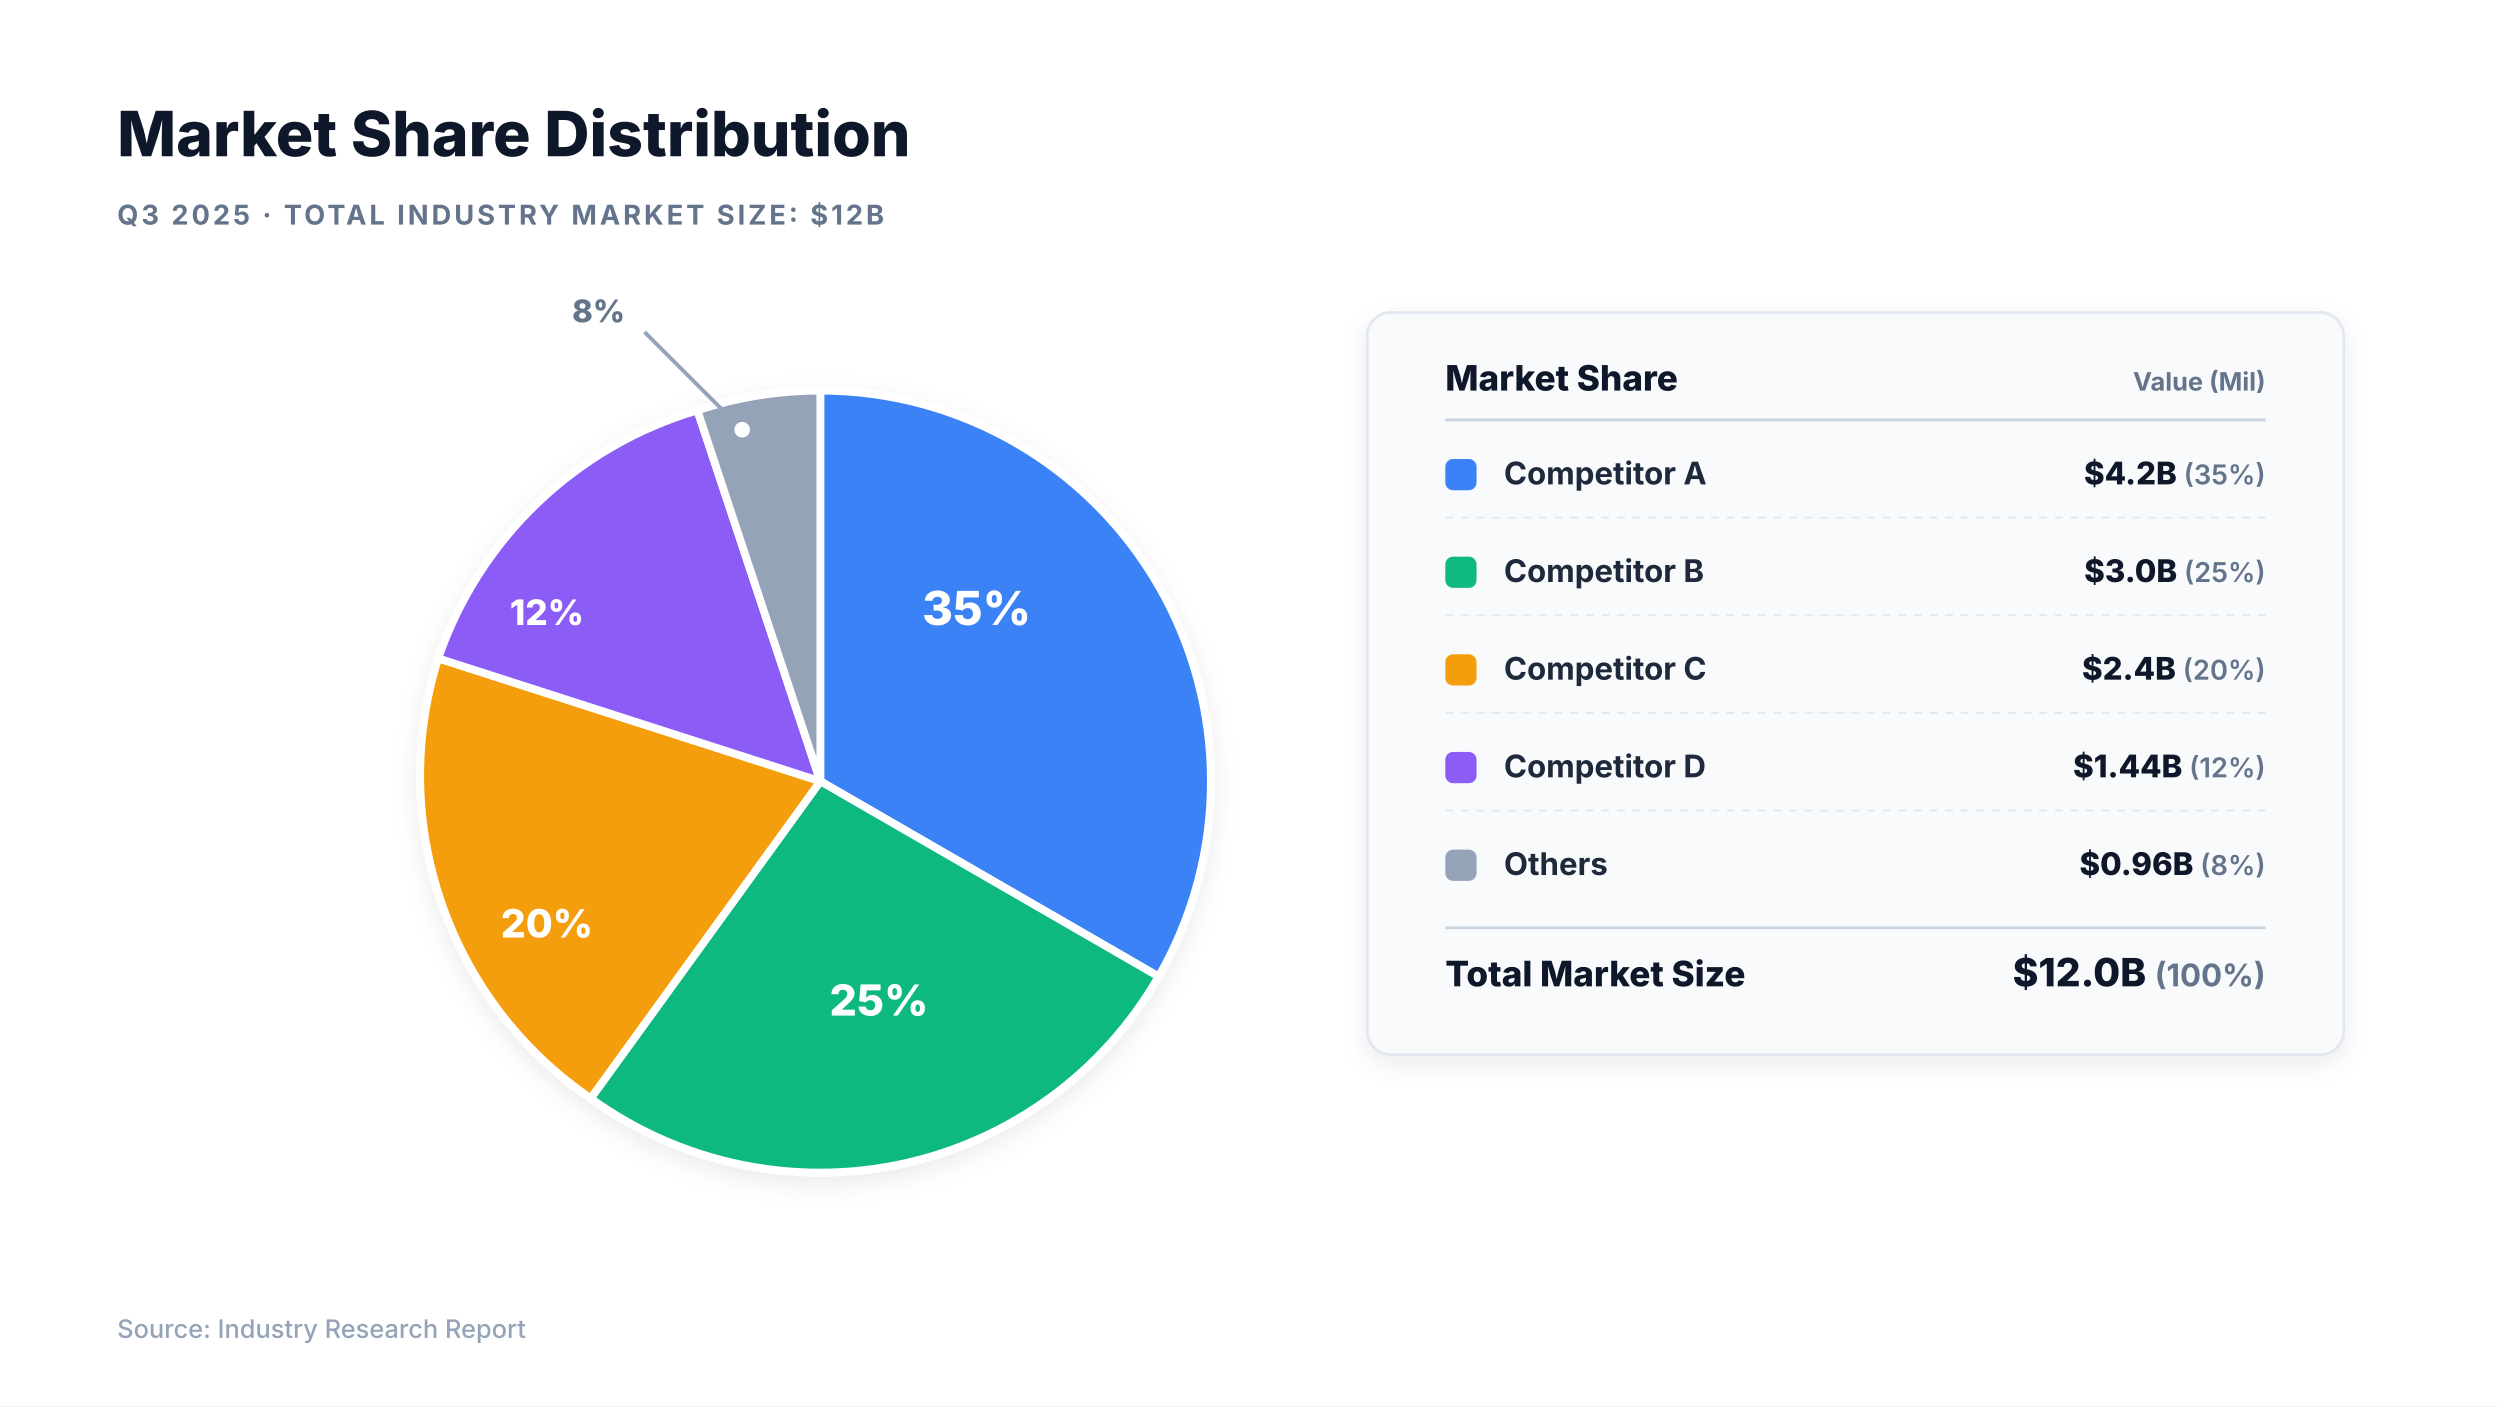
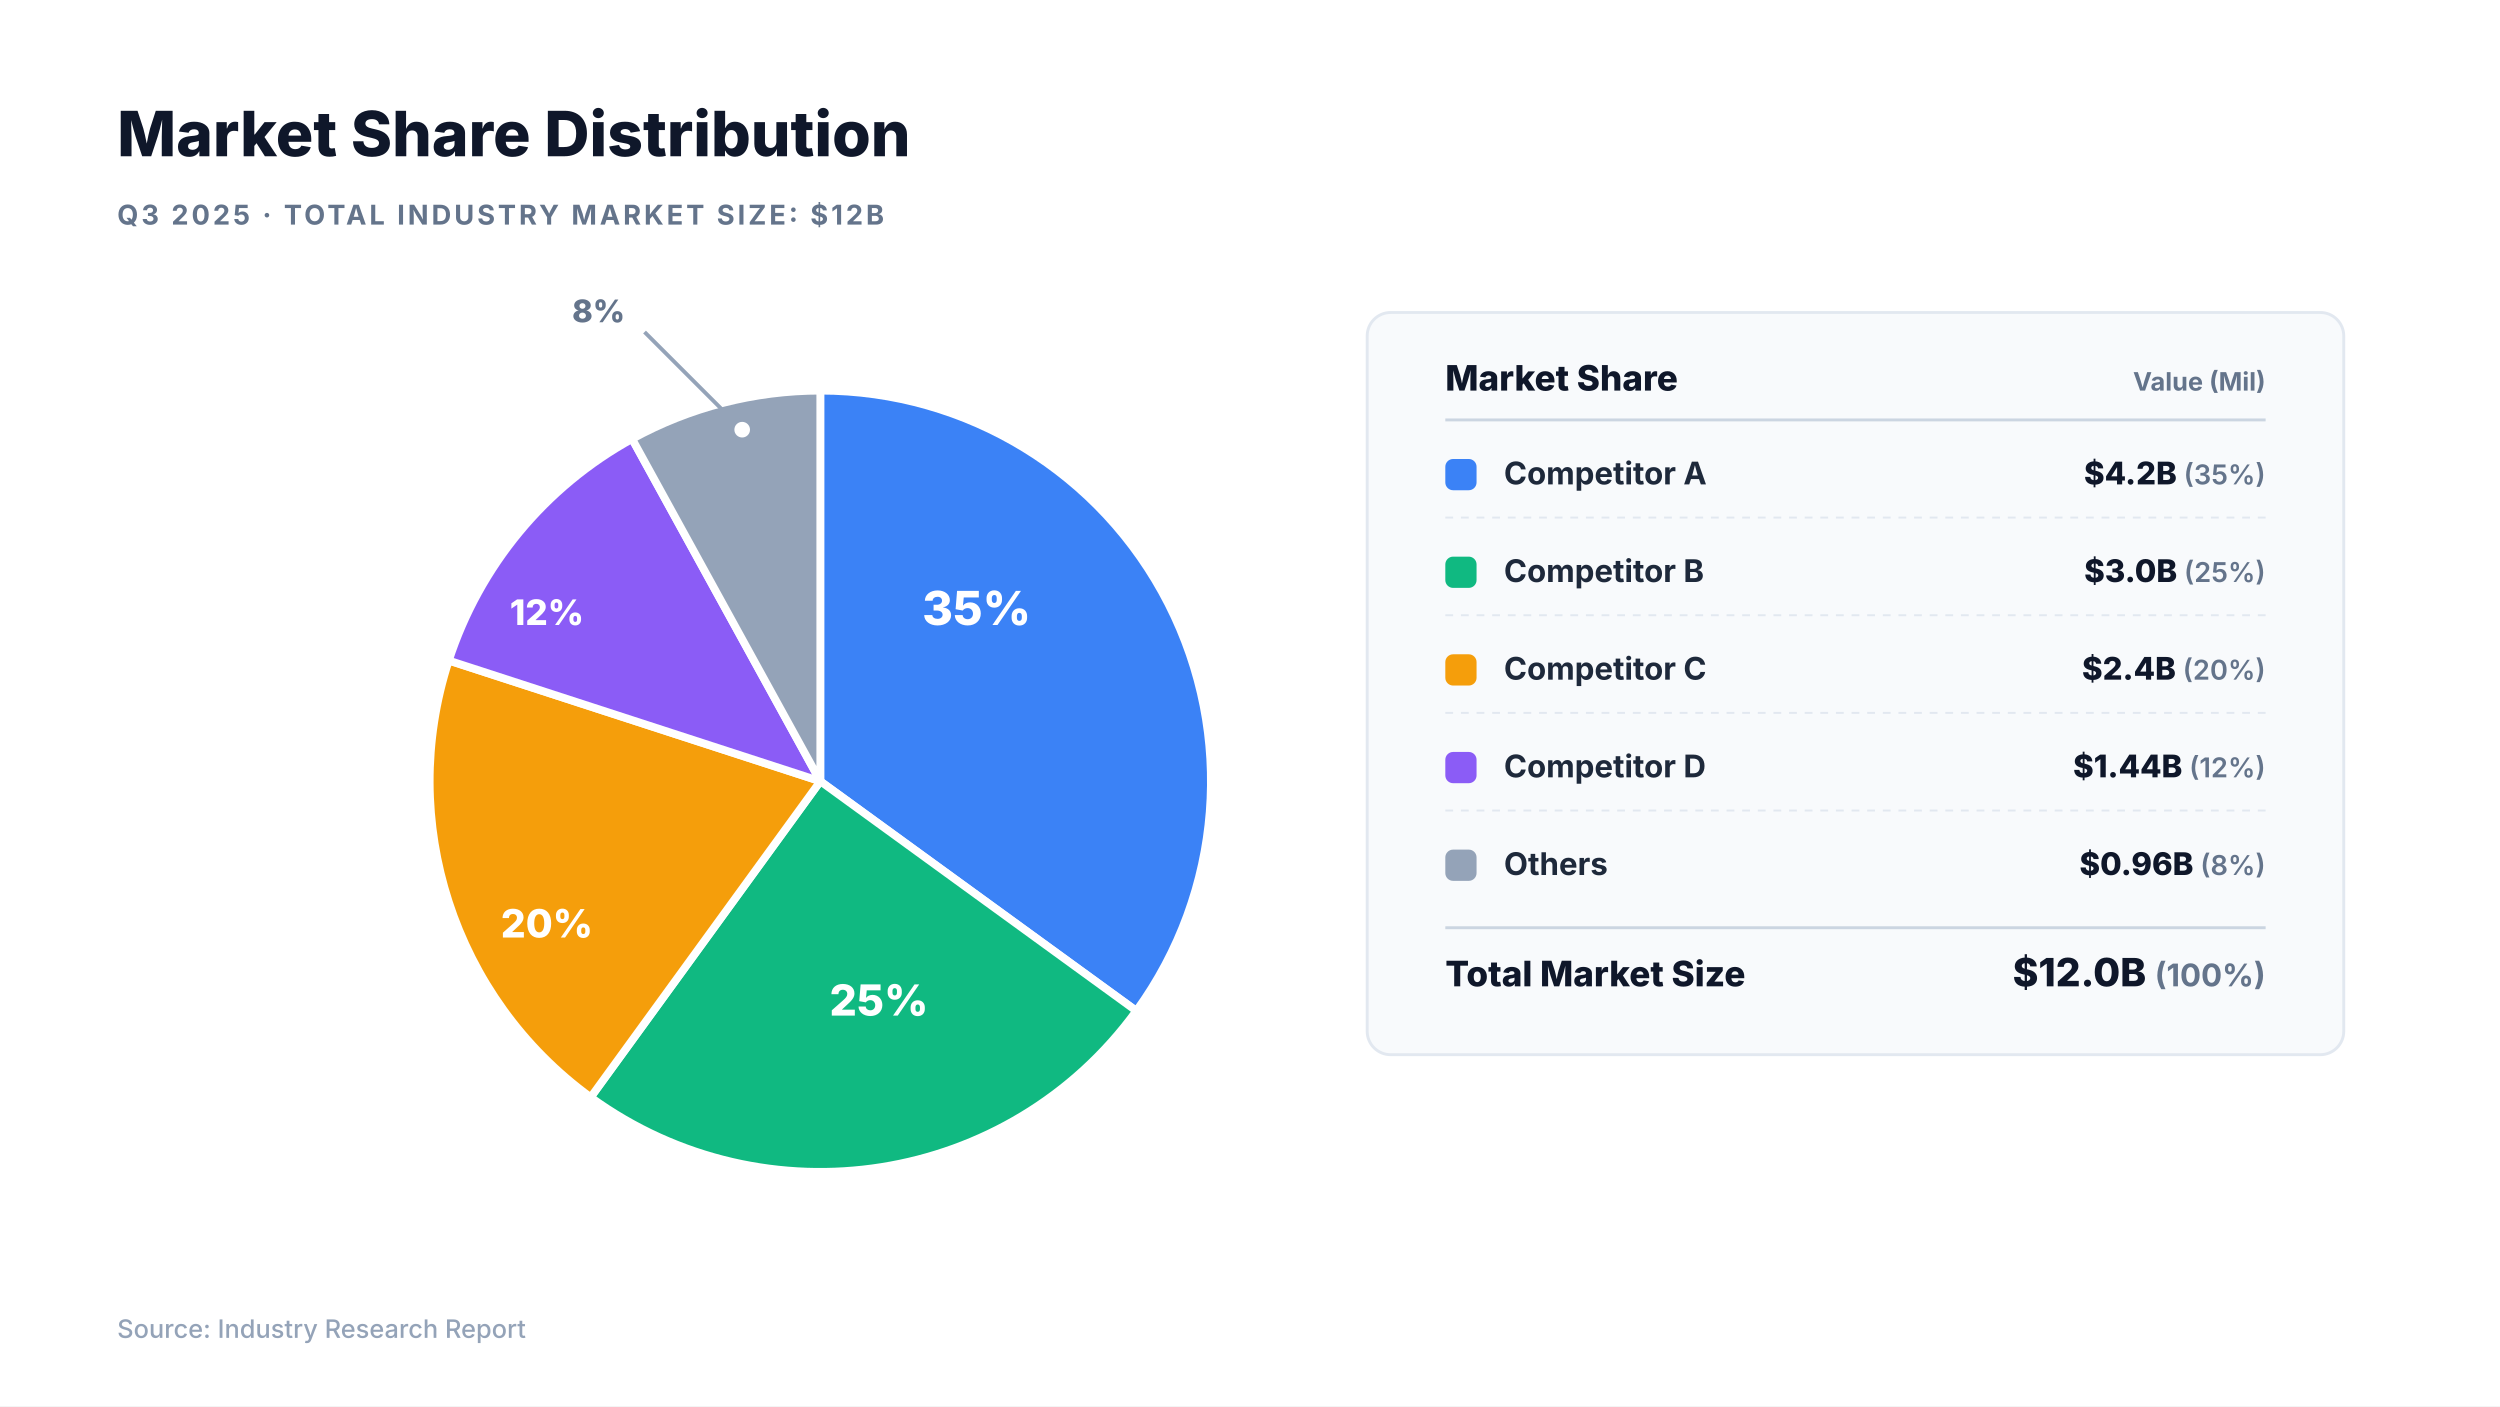
- <svg xmlns="http://www.w3.org/2000/svg" viewBox="0 0 1280 720" width="1280" height="720">
-   <defs>
-     <filter id="softShadow" x="-10%" y="-10%" width="120%" height="120%">
-       <feGaussianBlur in="SourceAlpha" stdDeviation="6" />
-       <feOffset dx="0" dy="4" result="offsetblur" />
-       <feFlood flood-color="#0F172A" flood-opacity="0.08" result="shadowColor" />
-       <feComposite in="shadowColor" in2="offsetblur" operator="in" result="shadow" />
-       <feMerge>
-         <feMergeNode in="shadow" />
-         <feMergeNode in="SourceGraphic" />
-       </feMerge>
-     </filter>
-   </defs>
+ <svg xmlns="http://www.w3.org/2000/svg" viewBox="0 0 1280 720" width="1280" height="720" font-family="-apple-system, BlinkMacSystemFont, 'Segoe UI', sans-serif" font-size="12">
  <rect width="1280" height="720" fill="#FFFFFF" />
-   <text x="60" y="80" font-family="-apple-system, BlinkMacSystemFont, 'Segoe UI', sans-serif" font-size="32" font-weight="800" fill="#0F172A">Market Share Distribution</text>
-   <text x="60" y="115" font-family="-apple-system, BlinkMacSystemFont, 'Segoe UI', sans-serif" font-size="14" font-weight="700" fill="#64748B" letter-spacing="1.5">Q3 2025 · TOTAL INDUSTRY MARKET SIZE: $12B</text>
-   <g id="pieChart" transform="translate(420, 400)" filter="url(#softShadow)">
-     <path d="M 0,0 L 0,-200 A 200,200 0 0,1 173.2,100 Z" fill="#3B82F6" stroke="#FFFFFF" stroke-width="4" stroke-linejoin="round" />
-     <path d="M 0,0 L 173.2,100 A 200,200 0 0,1 -117.56,162.34 Z" fill="#10B981" stroke="#FFFFFF" stroke-width="4" stroke-linejoin="round" />
-     <path d="M 0,0 L -117.56,162.34 A 200,200 0 0,1 -195.63,-62.93 Z" fill="#F59E0B" stroke="#FFFFFF" stroke-width="4" stroke-linejoin="round" />
-     <path d="M 0,0 L -195.63,-62.93 A 200,200 0 0,1 -62.93,-189.87 Z" fill="#8B5CF6" stroke="#FFFFFF" stroke-width="4" stroke-linejoin="round" />
-     <path d="M 0,0 L -62.93,-189.87 A 200,200 0 0,1 0,-200 Z" fill="#94A3B8" stroke="#FFFFFF" stroke-width="4" stroke-linejoin="round" />
+   <g id="header" data-pptx-bounds="40 15 1200 125">
+     <text x="60" y="80" font-size="32" font-weight="800" fill="#0F172A">Market Share Distribution</text>
+     <text x="60" y="115" font-size="14" font-weight="700" fill="#64748B" letter-spacing="1.5">Q3 2025 · TOTAL INDUSTRY MARKET SIZE: $12B</text>
  </g>
-   <text x="500" y="320" font-family="-apple-system, BlinkMacSystemFont, 'Segoe UI', sans-serif" font-size="24" font-weight="800" fill="#FFFFFF" text-anchor="middle">35%</text>
-   <text x="450" y="520" font-family="-apple-system, BlinkMacSystemFont, 'Segoe UI', sans-serif" font-size="22" font-weight="800" fill="#FFFFFF" text-anchor="middle">25%</text>
-   <text x="280" y="480" font-family="-apple-system, BlinkMacSystemFont, 'Segoe UI', sans-serif" font-size="20" font-weight="800" fill="#FFFFFF" text-anchor="middle">20%</text>
-   <text x="280" y="320" font-family="-apple-system, BlinkMacSystemFont, 'Segoe UI', sans-serif" font-size="18" font-weight="800" fill="#FFFFFF" text-anchor="middle">12%</text>
-   <g>
-     <line x1="380" y1="220" x2="330" y2="170" stroke="#94A3B8" stroke-width="2" />
-     <circle cx="380" cy="220" r="5" fill="#FFFFFF" stroke="#94A3B8" stroke-width="2" />
-     <text x="320" y="165" font-family="-apple-system, BlinkMacSystemFont, 'Segoe UI', sans-serif" font-size="16" font-weight="800" fill="#64748B" text-anchor="end">8%</text>
+   <g id="pie_chart" data-pptx-bounds="169 121 502 509" data-pptx-replace-with="chart">
+     <g id="pieChart" transform="translate(420, 400)">
+       <path d="M 0,0 L 0,-200 A 200,200 0 0,1 161.80,117.56 Z" fill="#3B82F6" stroke="#FFFFFF" stroke-width="4" stroke-linejoin="round" />
+       <path d="M 0,0 L 161.80,117.56 A 200,200 0 0,1 -117.56,161.80 Z" fill="#10B981" stroke="#FFFFFF" stroke-width="4" stroke-linejoin="round" />
+       <path d="M 0,0 L -117.56,161.80 A 200,200 0 0,1 -190.21,-61.80 Z" fill="#F59E0B" stroke="#FFFFFF" stroke-width="4" stroke-linejoin="round" />
+       <path d="M 0,0 L -190.21,-61.80 A 200,200 0 0,1 -96.35,-175.26 Z" fill="#8B5CF6" stroke="#FFFFFF" stroke-width="4" stroke-linejoin="round" />
+       <path d="M 0,0 L -96.35,-175.26 A 200,200 0 0,1 0,-200 Z" fill="#94A3B8" stroke="#FFFFFF" stroke-width="4" stroke-linejoin="round" />
+     </g>
+     <text x="500" y="320" font-size="24" font-weight="800" fill="#FFFFFF" text-anchor="middle">35%</text>
+     <text x="450" y="520" font-size="22" font-weight="800" fill="#FFFFFF" text-anchor="middle">25%</text>
+     <text x="280" y="480" font-size="20" font-weight="800" fill="#FFFFFF" text-anchor="middle">20%</text>
+     <text x="280" y="320" font-size="18" font-weight="800" fill="#FFFFFF" text-anchor="middle">12%</text>
+     <g>
+       <line x1="380" y1="220" x2="330" y2="170" stroke="#94A3B8" stroke-width="2" />
+       <circle cx="380" cy="220" r="5" fill="#FFFFFF" stroke="#94A3B8" stroke-width="2" />
+       <text x="320" y="165" font-size="16" font-weight="800" fill="#64748B" text-anchor="end">8%</text>
+     </g>
  </g>
-   <g id="legend" transform="translate(720, 200)">
-     <rect x="-20" y="-40" width="500" height="380" rx="12" fill="#F8FAFC" stroke="#E2E8F0" stroke-width="1.5" filter="url(#softShadow)" />
-     <text x="20" y="0" font-family="-apple-system, BlinkMacSystemFont, 'Segoe UI', sans-serif" font-size="18" font-weight="800" fill="#0F172A">Market Share</text>
-     <text x="440" y="0" font-family="-apple-system, BlinkMacSystemFont, 'Segoe UI', sans-serif" font-size="13" font-weight="700" fill="#64748B" text-anchor="end">Value (Mil)</text>
+   <g id="legend" data-pptx-bounds="637 134 626 432" transform="translate(720, 200)">
+     <rect x="-20" y="-40" width="500" height="380" rx="12" fill="#F8FAFC" stroke="#E2E8F0" stroke-width="1.5" />
+     <text x="20" y="0" font-size="18" font-weight="800" fill="#0F172A">Market Share</text>
+     <text x="440" y="0" font-size="13" font-weight="700" fill="#64748B" text-anchor="end">Value (Mil)</text>
    <line x1="20" y1="15" x2="440" y2="15" stroke="#CBD5E1" stroke-width="1.5" />
    <rect x="20" y="35" width="16" height="16" rx="4" fill="#3B82F6" />
-     <text x="50" y="48" font-family="-apple-system, BlinkMacSystemFont, 'Segoe UI', sans-serif" font-size="16" font-weight="700" fill="#1E293B">Competitor A</text>
-     <text x="440" y="48" font-family="-apple-system, BlinkMacSystemFont, 'Segoe UI', sans-serif" font-size="16" font-weight="800" fill="#0F172A" text-anchor="end">$4.2B <tspan fill="#64748B" font-size="14" font-weight="600">(35%)</tspan>
+     <text x="50" y="48" font-size="16" font-weight="700" fill="#1E293B">Competitor A</text>
+     <text x="440" y="48" font-size="16" font-weight="800" fill="#0F172A" text-anchor="end">$4.2B <tspan fill="#64748B" font-size="14" font-weight="600">(35%)</tspan>
    </text>
    <line x1="20" y1="65" x2="440" y2="65" stroke="#E2E8F0" stroke-width="1" stroke-dasharray="4 4" />
    <rect x="20" y="85" width="16" height="16" rx="4" fill="#10B981" />
-     <text x="50" y="98" font-family="-apple-system, BlinkMacSystemFont, 'Segoe UI', sans-serif" font-size="16" font-weight="700" fill="#1E293B">Competitor B</text>
-     <text x="440" y="98" font-family="-apple-system, BlinkMacSystemFont, 'Segoe UI', sans-serif" font-size="16" font-weight="800" fill="#0F172A" text-anchor="end">$3.0B <tspan fill="#64748B" font-size="14" font-weight="600">(25%)</tspan>
+     <text x="50" y="98" font-size="16" font-weight="700" fill="#1E293B">Competitor B</text>
+     <text x="440" y="98" font-size="16" font-weight="800" fill="#0F172A" text-anchor="end">$3.0B <tspan fill="#64748B" font-size="14" font-weight="600">(25%)</tspan>
    </text>
    <line x1="20" y1="115" x2="440" y2="115" stroke="#E2E8F0" stroke-width="1" stroke-dasharray="4 4" />
    <rect x="20" y="135" width="16" height="16" rx="4" fill="#F59E0B" />
-     <text x="50" y="148" font-family="-apple-system, BlinkMacSystemFont, 'Segoe UI', sans-serif" font-size="16" font-weight="700" fill="#1E293B">Competitor C</text>
-     <text x="440" y="148" font-family="-apple-system, BlinkMacSystemFont, 'Segoe UI', sans-serif" font-size="16" font-weight="800" fill="#0F172A" text-anchor="end">$2.4B <tspan fill="#64748B" font-size="14" font-weight="600">(20%)</tspan>
+     <text x="50" y="148" font-size="16" font-weight="700" fill="#1E293B">Competitor C</text>
+     <text x="440" y="148" font-size="16" font-weight="800" fill="#0F172A" text-anchor="end">$2.4B <tspan fill="#64748B" font-size="14" font-weight="600">(20%)</tspan>
    </text>
    <line x1="20" y1="165" x2="440" y2="165" stroke="#E2E8F0" stroke-width="1" stroke-dasharray="4 4" />
    <rect x="20" y="185" width="16" height="16" rx="4" fill="#8B5CF6" />
-     <text x="50" y="198" font-family="-apple-system, BlinkMacSystemFont, 'Segoe UI', sans-serif" font-size="16" font-weight="700" fill="#1E293B">Competitor D</text>
-     <text x="440" y="198" font-family="-apple-system, BlinkMacSystemFont, 'Segoe UI', sans-serif" font-size="16" font-weight="800" fill="#0F172A" text-anchor="end">$1.44B <tspan fill="#64748B" font-size="14" font-weight="600">(12%)</tspan>
+     <text x="50" y="198" font-size="16" font-weight="700" fill="#1E293B">Competitor D</text>
+     <text x="440" y="198" font-size="16" font-weight="800" fill="#0F172A" text-anchor="end">$1.44B <tspan fill="#64748B" font-size="14" font-weight="600">(12%)</tspan>
    </text>
    <line x1="20" y1="215" x2="440" y2="215" stroke="#E2E8F0" stroke-width="1" stroke-dasharray="4 4" />
    <rect x="20" y="235" width="16" height="16" rx="4" fill="#94A3B8" />
-     <text x="50" y="248" font-family="-apple-system, BlinkMacSystemFont, 'Segoe UI', sans-serif" font-size="16" font-weight="700" fill="#1E293B">Others</text>
-     <text x="440" y="248" font-family="-apple-system, BlinkMacSystemFont, 'Segoe UI', sans-serif" font-size="16" font-weight="800" fill="#0F172A" text-anchor="end">$0.96B <tspan fill="#64748B" font-size="14" font-weight="600">(8%)</tspan>
+     <text x="50" y="248" font-size="16" font-weight="700" fill="#1E293B">Others</text>
+     <text x="440" y="248" font-size="16" font-weight="800" fill="#0F172A" text-anchor="end">$0.96B <tspan fill="#64748B" font-size="14" font-weight="600">(8%)</tspan>
    </text>
    <line x1="20" y1="275" x2="440" y2="275" stroke="#CBD5E1" stroke-width="1.5" />
-     <text x="20" y="305" font-family="-apple-system, BlinkMacSystemFont, 'Segoe UI', sans-serif" font-size="18" font-weight="800" fill="#0F172A">Total Market Size</text>
-     <text x="440" y="305" font-family="-apple-system, BlinkMacSystemFont, 'Segoe UI', sans-serif" font-size="20" font-weight="800" fill="#0F172A" text-anchor="end">$12.0B <tspan fill="#64748B" font-size="16" font-weight="700">(100%)</tspan>
+     <text x="20" y="305" font-size="18" font-weight="800" fill="#0F172A">Total Market Size</text>
+     <text x="440" y="305" font-size="20" font-weight="800" fill="#0F172A" text-anchor="end">$12.0B <tspan fill="#64748B" font-size="16" font-weight="700">(100%)</tspan>
    </text>
  </g>
-   <text x="60" y="685" font-family="-apple-system, BlinkMacSystemFont, 'Segoe UI', sans-serif" font-size="13" font-weight="500" fill="#94A3B8">Source: Industry Research Report</text>
+   <g id="source" data-pptx-bounds="40 661 1200 39">
+     <text x="60" y="685" font-size="13" font-weight="500" fill="#94A3B8">Source: Industry Research Report</text>
+   </g>
</svg>
